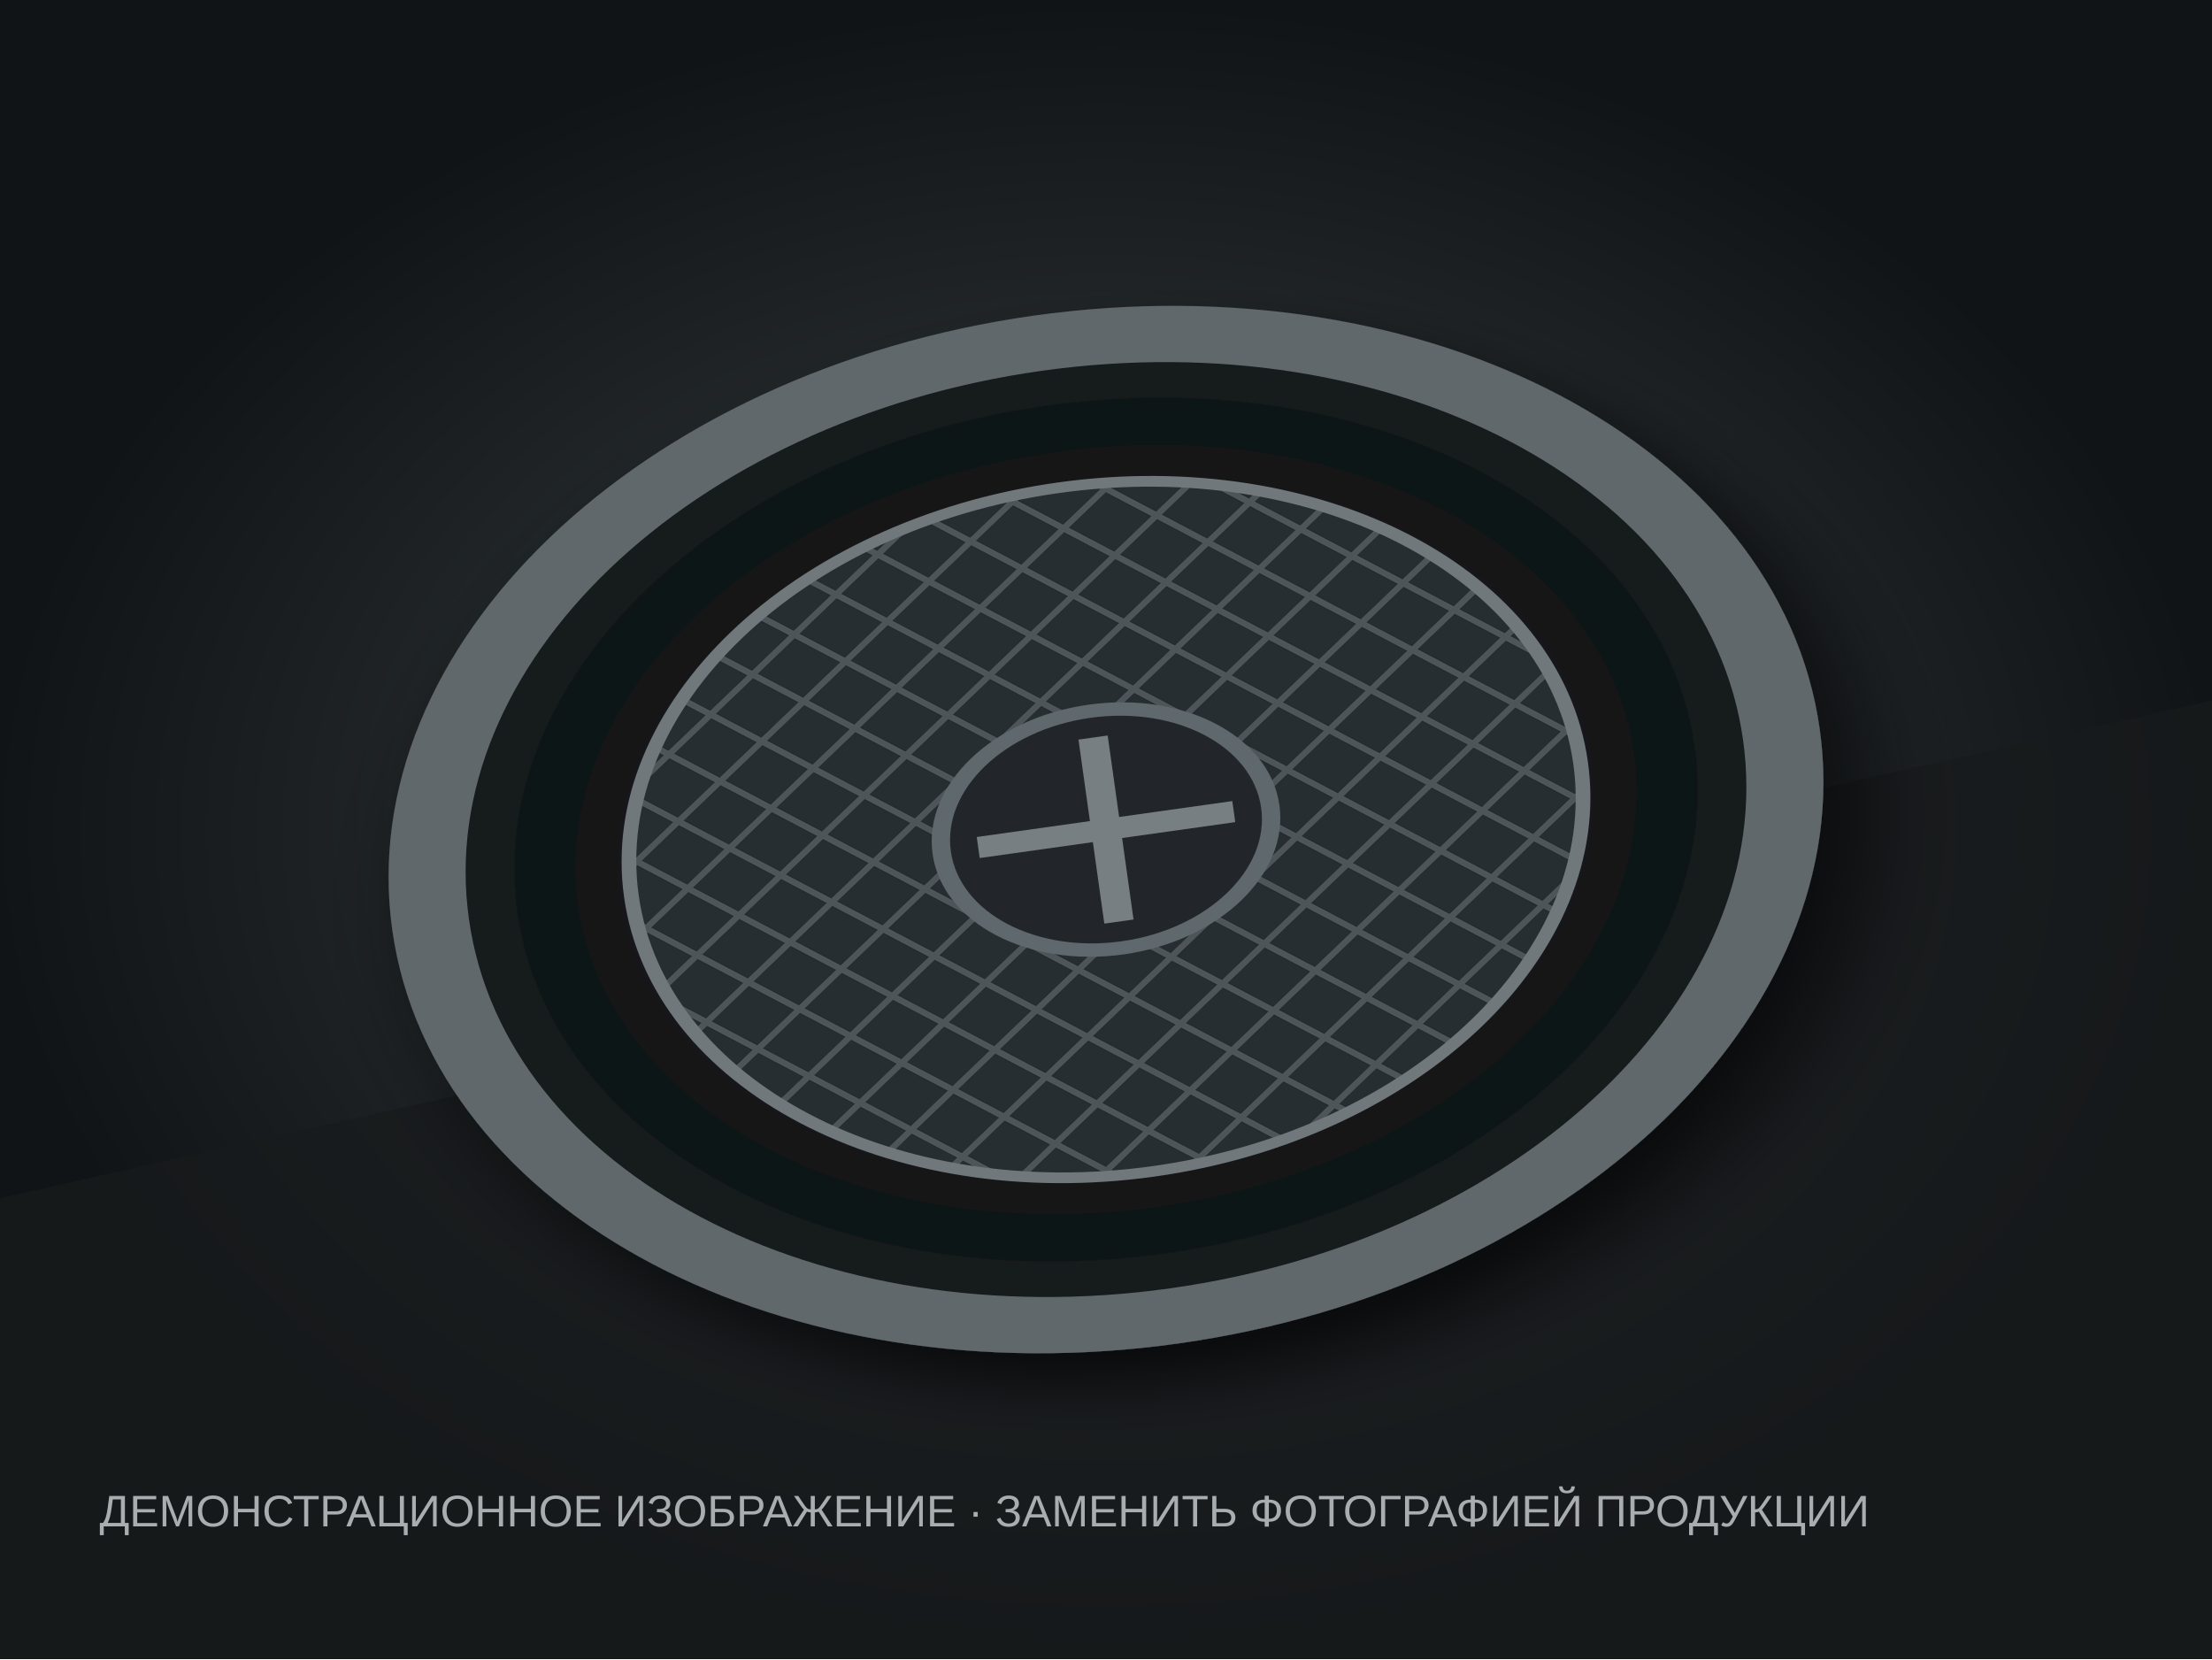
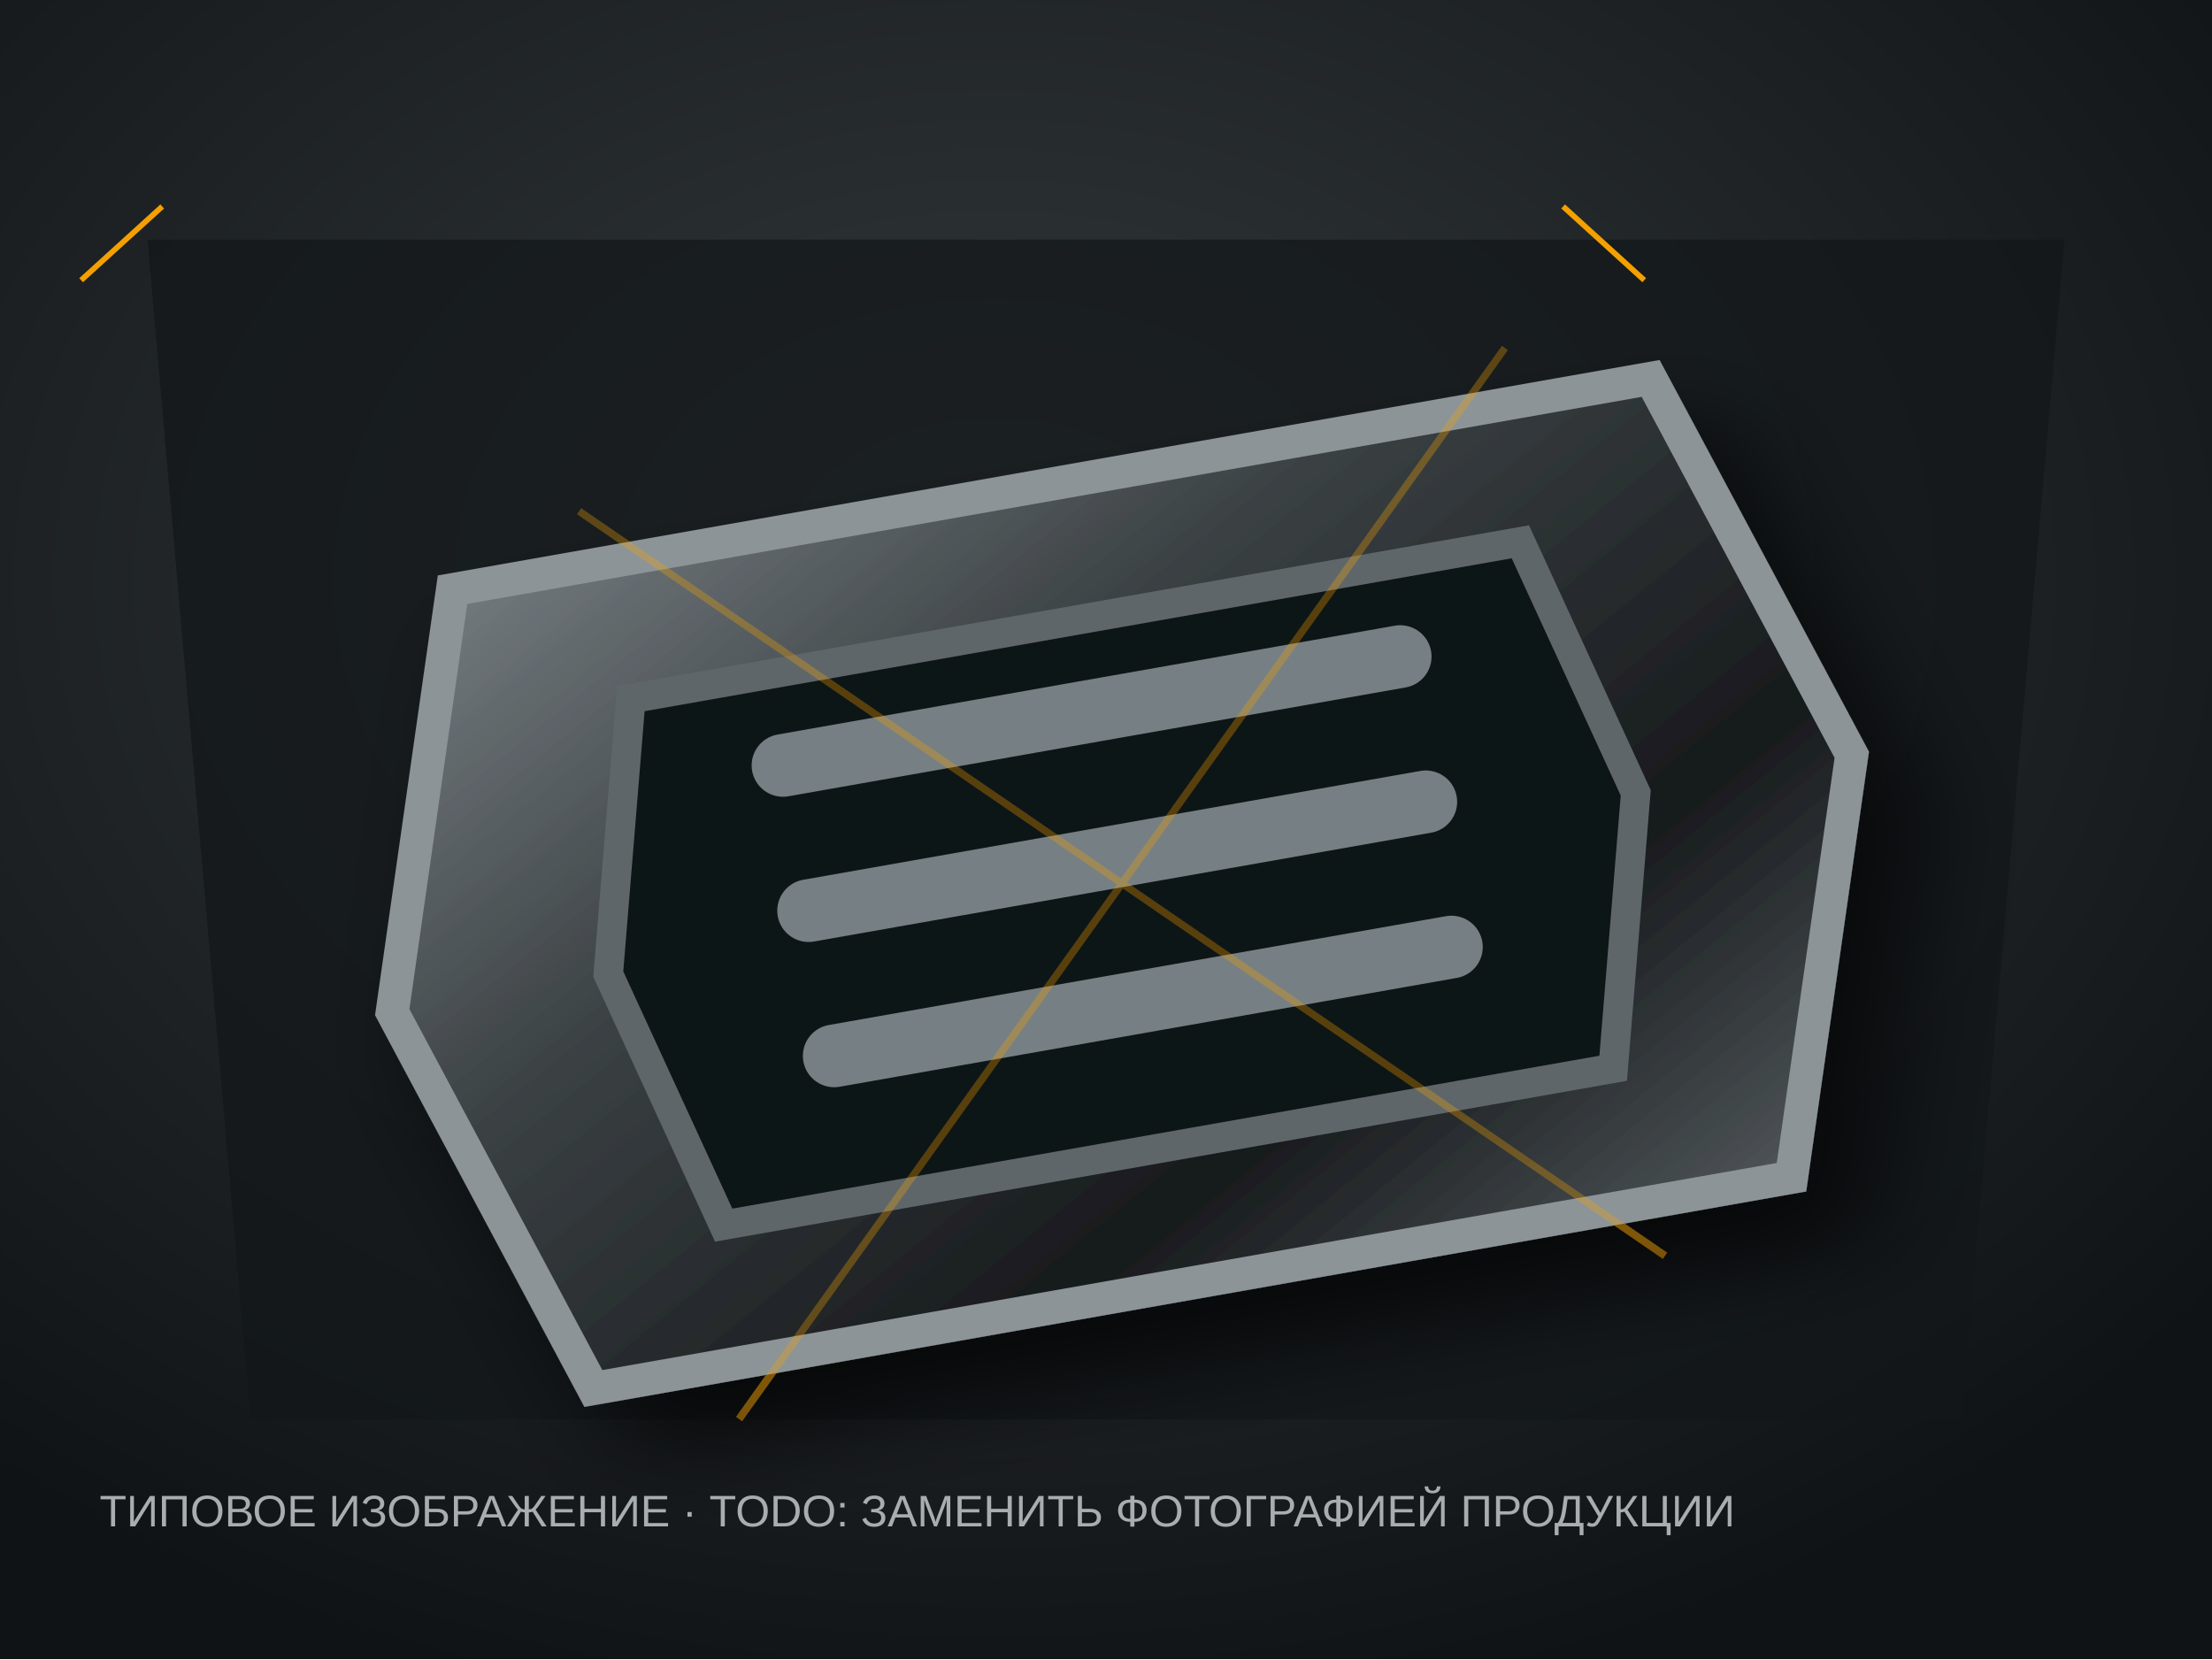
<svg xmlns="http://www.w3.org/2000/svg" viewBox="0 0 1200 900" role="img" aria-labelledby="title desc">
  <defs>
-     <radialGradient id="bg">
-       <stop stop-color="#394044" />
-       <stop offset="1" stop-color="#111416" />
+     <radialGradient id="bg" cx="45%" cy="35%" r="70%">
+       <stop stop-color="#343a3d" />
+       <stop offset="1" stop-color="#101315" />
    </radialGradient>
-     <radialGradient id="metal">
-       <stop stop-color="#596166" />
-       <stop offset=".45" stop-color="#292e31" />
-       <stop offset="1" stop-color="#0e1011" />
-     </radialGradient>
-     <pattern id="grid" width="36" height="36" patternUnits="userSpaceOnUse" patternTransform="rotate(45)">
-       <rect width="36" height="36" fill="#282d30" />
-       <path d="M0 18h36M18 0v36" stroke="#4d5559" stroke-width="4" />
-     </pattern>
+     <linearGradient id="metal" x1="0" x2="1" y1="0" y2="1">
+       <stop stop-color="#7b8286" />
+       <stop offset=".35" stop-color="#3b4144" />
+       <stop offset=".7" stop-color="#171a1c" />
+       <stop offset="1" stop-color="#596064" />
+     </linearGradient>
+     <linearGradient id="edge" x1="0" x2="1">
+       <stop stop-color="#f3a000" />
+       <stop offset="1" stop-color="#8a5a00" />
+     </linearGradient>
    <filter id="shadow">
-       <feDropShadow dx="18" dy="28" stdDeviation="25" flood-opacity=".65" />
+       <feDropShadow dx="24" dy="34" stdDeviation="26" flood-opacity=".65" />
    </filter>
  </defs>
  <rect width="1200" height="900" fill="url(#bg)" />
-   <path d="M0 650 1200 380v520H0z" fill="#171a1c" opacity=".72" />
-   <g transform="translate(600 450) rotate(-8) scale(1 .72)" filter="url(#shadow)">
-     <circle r="370" fill="#171a1c" stroke="#60686c" stroke-width="42" />
-     <circle r="310" fill="url(#metal)" stroke="#111416" stroke-width="25" />
-     <circle r="260" fill="url(#grid)" stroke="#70787c" stroke-width="8" />
-     <circle r="90" fill="#22272a" stroke="#5f686c" stroke-width="10" />
-     <path d="M-70 0h140M0-70v140" stroke="#777f83" stroke-width="16" />
+   <path d="M80 130h1040l-56 640H136z" fill="#121619" opacity=".72" />
+   <g transform="translate(600 430) rotate(-10)" filter="url(#shadow)">
+     <path d="M-330-170h660l72 220-72 220h-660l-72-220z" fill="url(#metal)" stroke="#8c9498" stroke-width="18" />
+     <path d="M-245-95h490l38 145-38 145h-490l-38-145z" fill="#111416" stroke="#5e666a" stroke-width="16" />
+     <path d="M-170-45h340M-170 35h340M-170 115h340" stroke="#767f83" stroke-width="34" stroke-linecap="round" />
+     <path d="M-255-200 255 300M255-200-255 300" stroke="#f3a000" stroke-width="4" opacity=".32" />
  </g>
-   <text x="54" y="828" fill="#a8adb0" font-family="Arial, sans-serif" font-size="24">ДЕМОНСТРАЦИОННОЕ ИЗОБРАЖЕНИЕ · ЗАМЕНИТЬ ФОТОГРАФИЕЙ ПРОДУКЦИИ</text>
+   <path d="M88 112h760" stroke="url(#edge)" stroke-width="3" />
+   <path d="M88 112 44 152M848 112l44 40" stroke="#f3a000" stroke-width="3" />
+   <text x="54" y="828" fill="#a8adb0" font-family="Arial, sans-serif" font-size="24">ТИПОВОЕ ИЗОБРАЖЕНИЕ · TODO: ЗАМЕНИТЬ ФОТОГРАФИЕЙ ПРОДУКЦИИ</text>
</svg>
